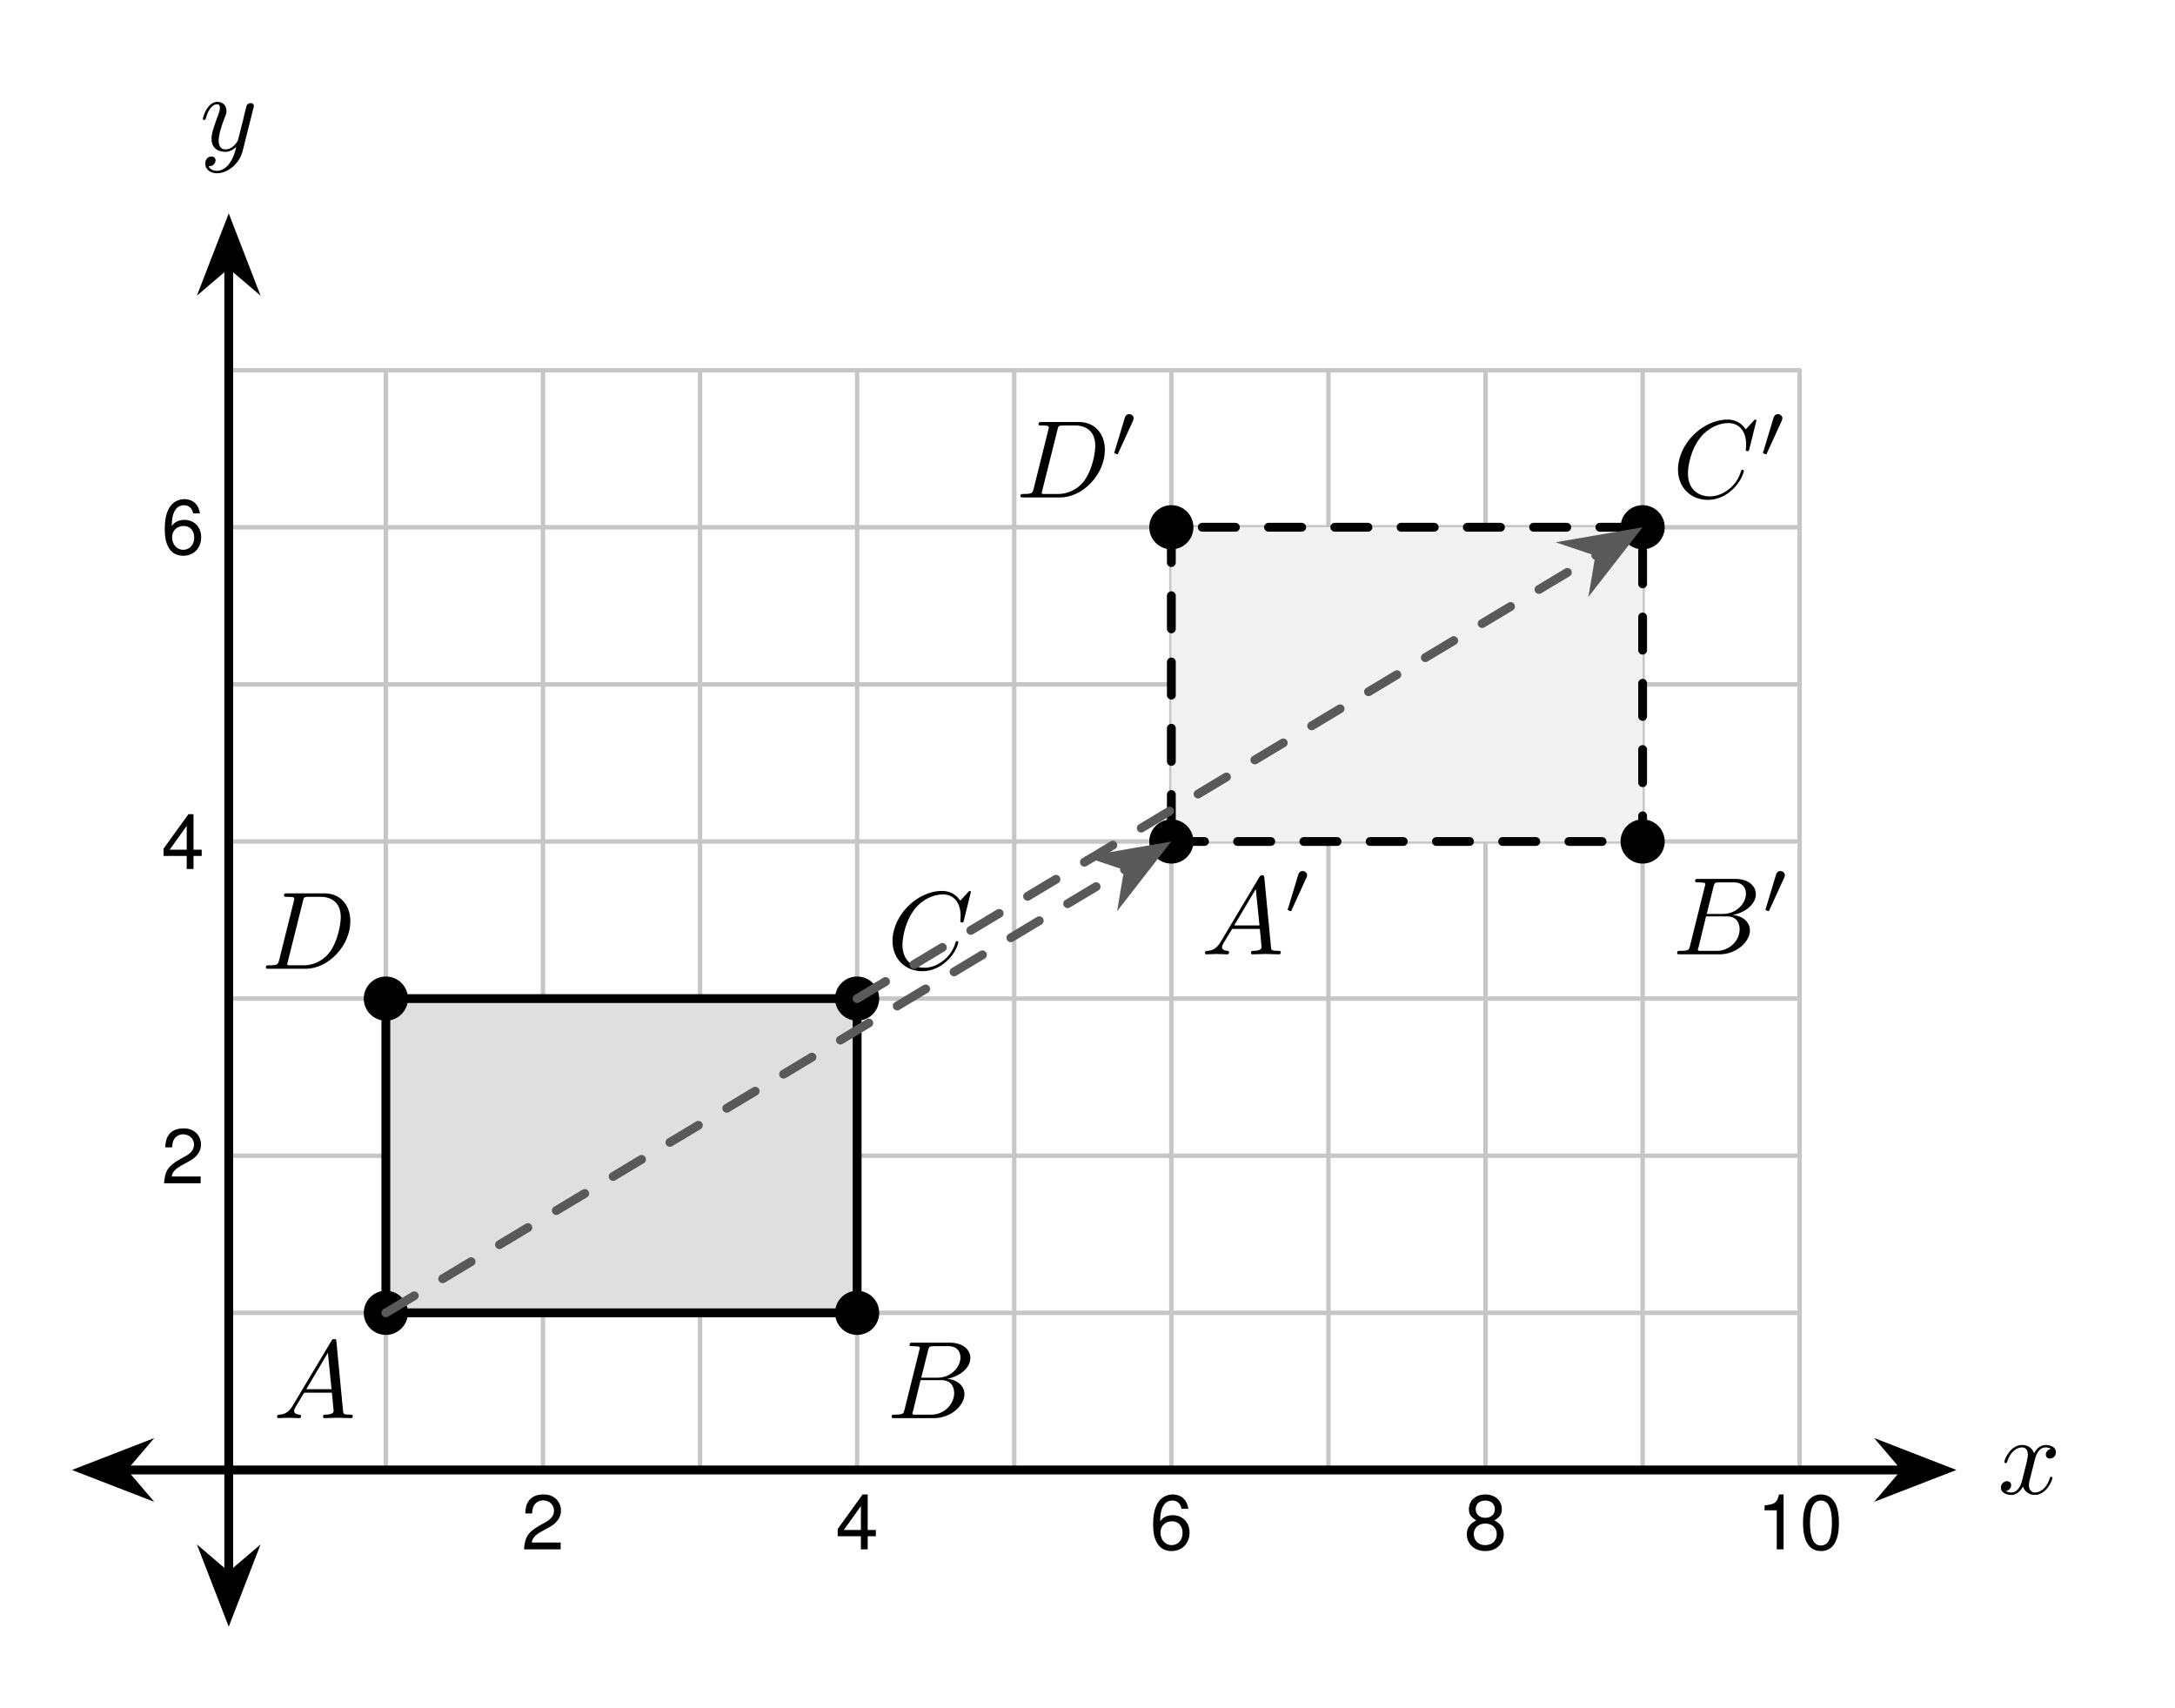
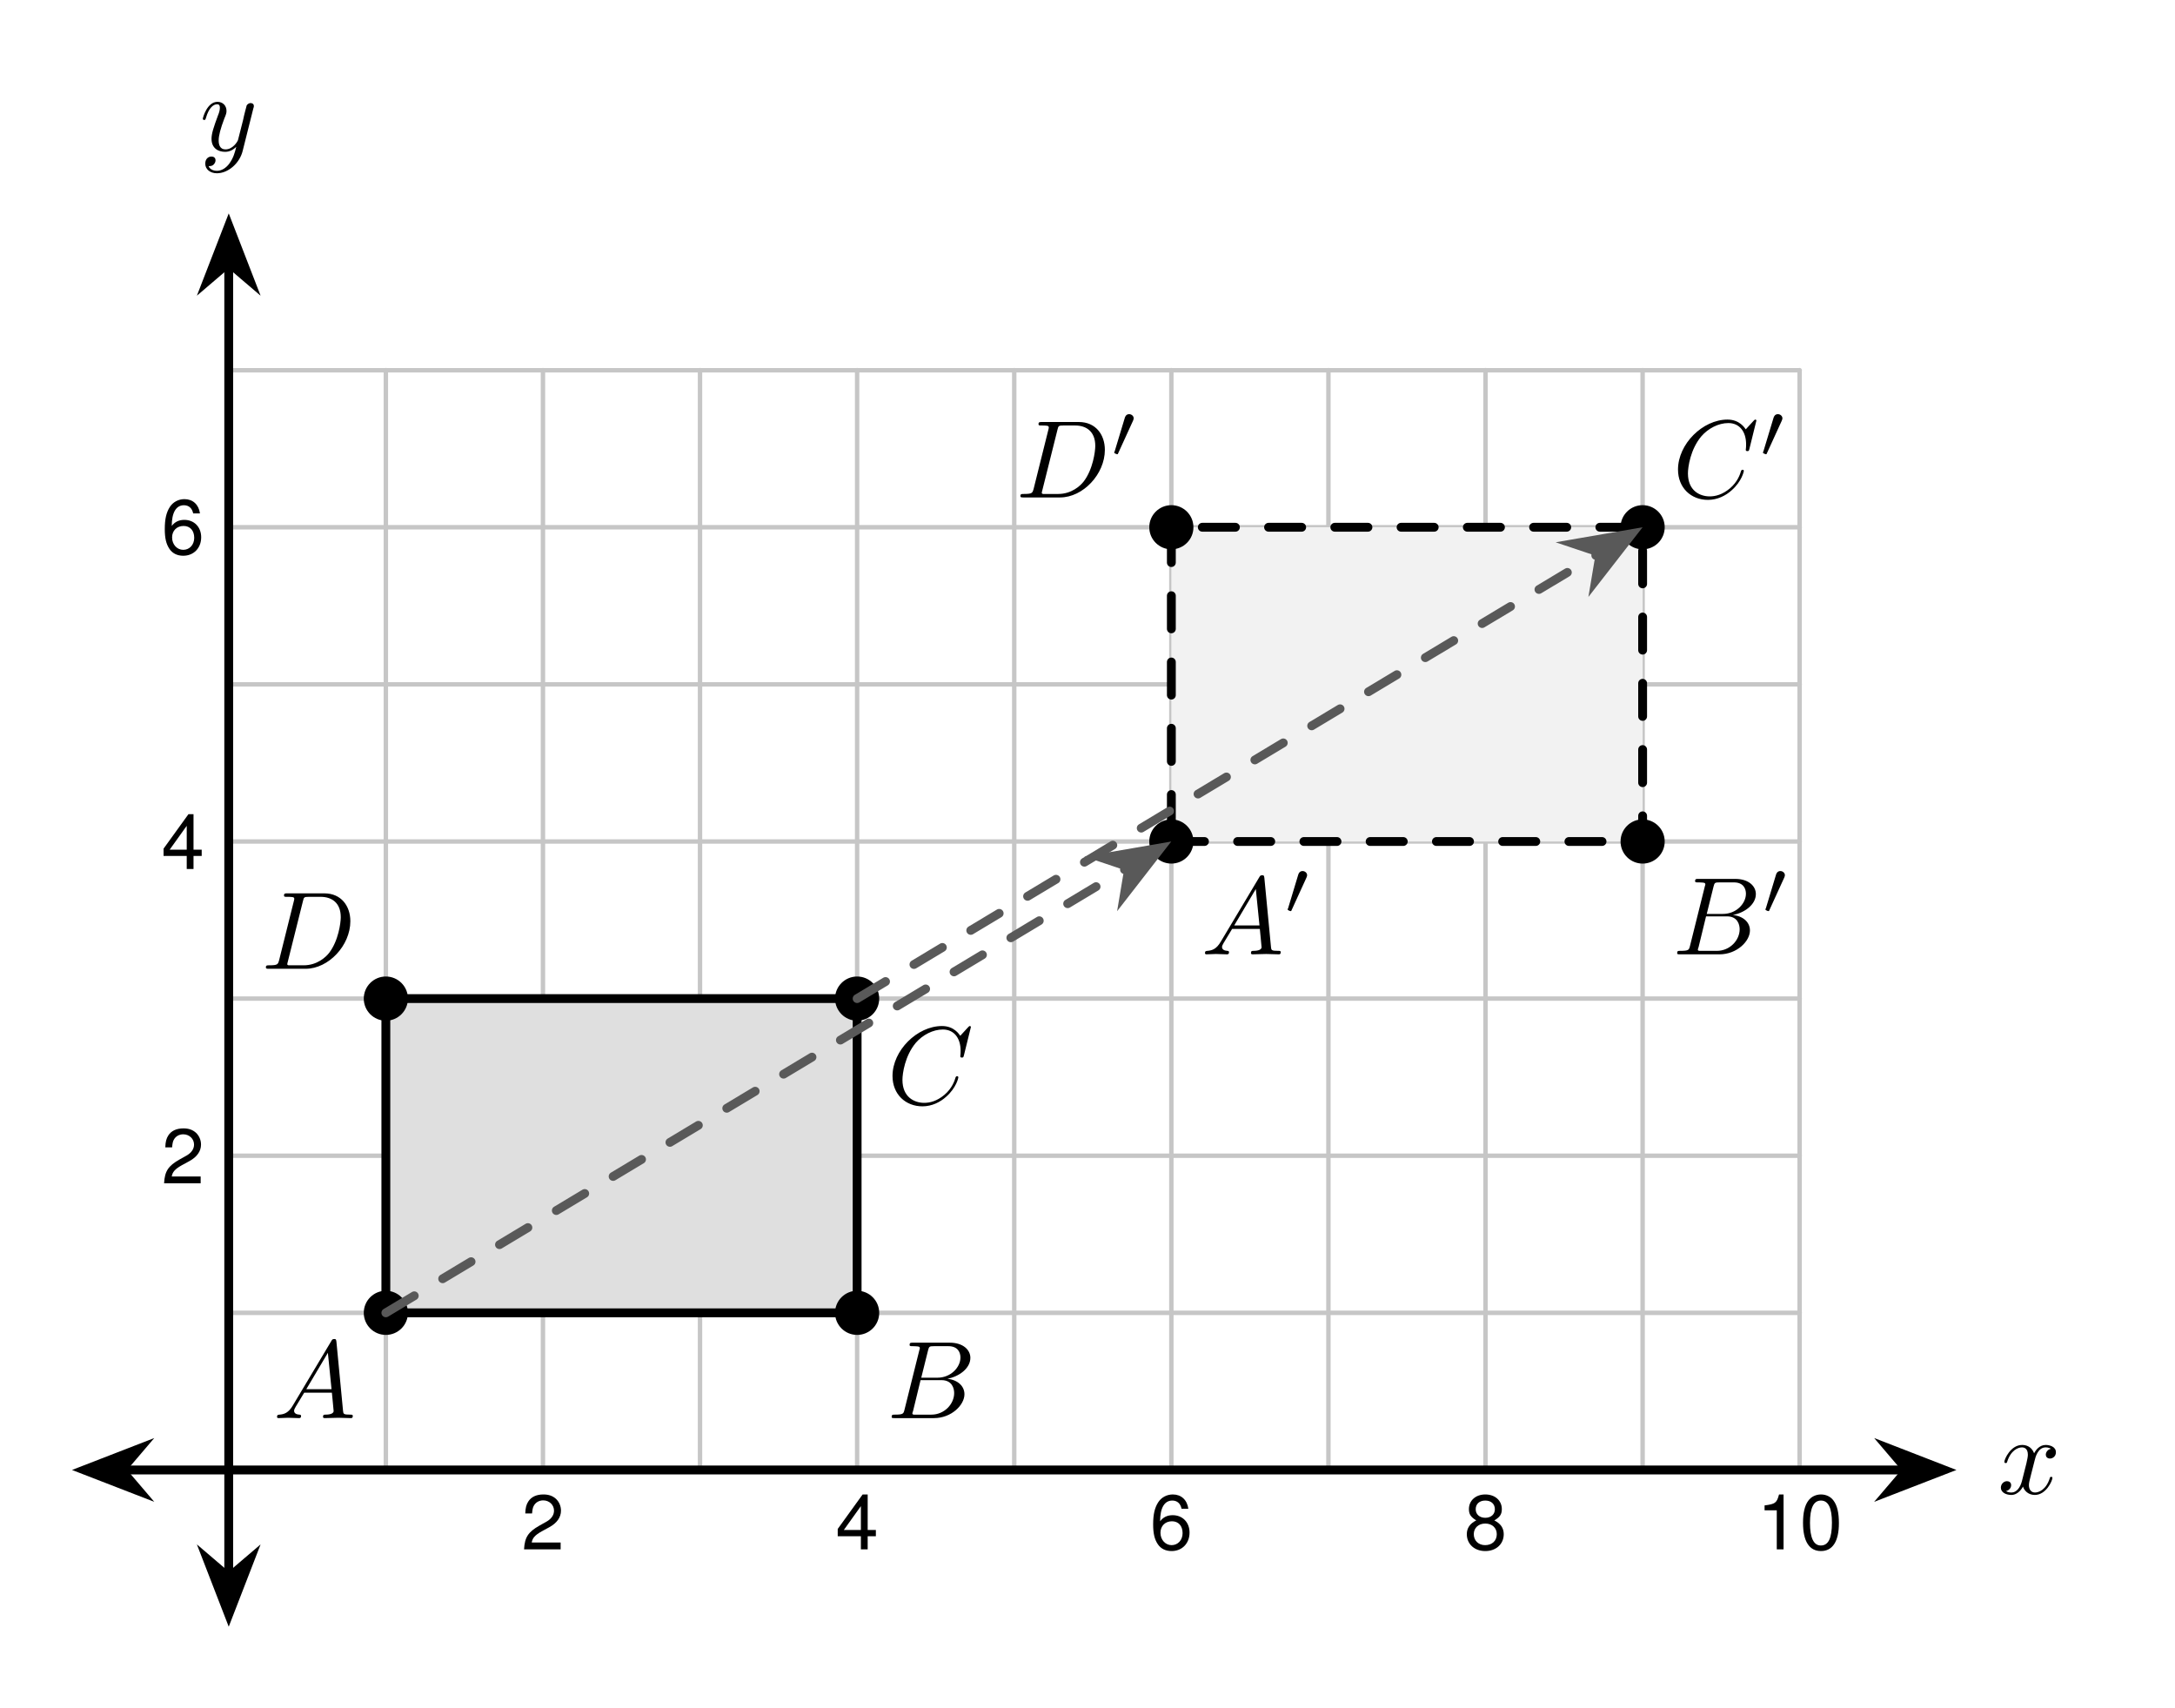
<svg xmlns="http://www.w3.org/2000/svg" xmlns:xlink="http://www.w3.org/1999/xlink" width="195.113" height="153.126" viewBox="0 0 195.113 153.126">
  <defs>
    <g>
      <g id="glyph-0-0">
        <path d="M 3.312 -2.984 C 3.375 -3.25 3.594 -4.156 4.297 -4.156 C 4.344 -4.156 4.578 -4.156 4.781 -4.031 C 4.5 -3.984 4.312 -3.734 4.312 -3.5 C 4.312 -3.344 4.422 -3.156 4.688 -3.156 C 4.906 -3.156 5.219 -3.328 5.219 -3.719 C 5.219 -4.234 4.641 -4.375 4.297 -4.375 C 3.719 -4.375 3.375 -3.859 3.266 -3.625 C 3.016 -4.281 2.484 -4.375 2.188 -4.375 C 1.156 -4.375 0.594 -3.094 0.594 -2.859 C 0.594 -2.75 0.688 -2.75 0.719 -2.75 C 0.797 -2.75 0.828 -2.781 0.844 -2.859 C 1.172 -3.906 1.828 -4.156 2.172 -4.156 C 2.359 -4.156 2.703 -4.078 2.703 -3.5 C 2.703 -3.188 2.531 -2.531 2.172 -1.141 C 2.016 -0.531 1.672 -0.109 1.234 -0.109 C 1.172 -0.109 0.938 -0.109 0.734 -0.234 C 0.984 -0.281 1.203 -0.5 1.203 -0.766 C 1.203 -1.047 0.984 -1.125 0.828 -1.125 C 0.531 -1.125 0.281 -0.859 0.281 -0.547 C 0.281 -0.094 0.781 0.109 1.219 0.109 C 1.875 0.109 2.234 -0.578 2.266 -0.641 C 2.375 -0.281 2.734 0.109 3.328 0.109 C 4.344 0.109 4.906 -1.172 4.906 -1.422 C 4.906 -1.516 4.828 -1.516 4.797 -1.516 C 4.703 -1.516 4.688 -1.469 4.672 -1.406 C 4.344 -0.344 3.672 -0.109 3.344 -0.109 C 2.969 -0.109 2.797 -0.422 2.797 -0.766 C 2.797 -0.984 2.859 -1.203 2.969 -1.641 Z M 3.312 -2.984 " />
      </g>
      <g id="glyph-0-1">
        <path d="M 4.812 -3.781 C 4.859 -3.906 4.859 -3.938 4.859 -4 C 4.859 -4.188 4.719 -4.266 4.562 -4.266 C 4.469 -4.266 4.312 -4.203 4.219 -4.062 C 4.203 -4.016 4.125 -3.703 4.078 -3.531 C 4.016 -3.266 3.938 -3 3.891 -2.734 L 3.438 -0.953 C 3.391 -0.797 2.969 -0.109 2.312 -0.109 C 1.812 -0.109 1.703 -0.547 1.703 -0.906 C 1.703 -1.359 1.875 -1.984 2.203 -2.859 C 2.375 -3.266 2.406 -3.375 2.406 -3.562 C 2.406 -4.016 2.094 -4.375 1.594 -4.375 C 0.656 -4.375 0.281 -2.938 0.281 -2.859 C 0.281 -2.75 0.391 -2.75 0.406 -2.75 C 0.5 -2.75 0.516 -2.781 0.562 -2.938 C 0.828 -3.859 1.234 -4.156 1.562 -4.156 C 1.641 -4.156 1.812 -4.156 1.812 -3.844 C 1.812 -3.594 1.719 -3.344 1.641 -3.156 C 1.25 -2.094 1.062 -1.531 1.062 -1.062 C 1.062 -0.188 1.688 0.109 2.281 0.109 C 2.672 0.109 3 -0.062 3.281 -0.344 C 3.156 0.172 3.031 0.656 2.641 1.188 C 2.375 1.531 2 1.812 1.547 1.812 C 1.406 1.812 0.953 1.781 0.797 1.391 C 0.953 1.391 1.078 1.391 1.219 1.281 C 1.312 1.188 1.422 1.062 1.422 0.875 C 1.422 0.562 1.156 0.531 1.047 0.531 C 0.828 0.531 0.5 0.688 0.5 1.172 C 0.5 1.672 0.938 2.031 1.547 2.031 C 2.562 2.031 3.594 1.125 3.859 0.016 Z M 4.812 -3.781 " />
      </g>
      <g id="glyph-0-2">
        <path d="M 1.766 -1.141 C 1.375 -0.469 0.984 -0.344 0.562 -0.312 C 0.438 -0.297 0.344 -0.297 0.344 -0.109 C 0.344 -0.047 0.391 0 0.469 0 C 0.75 0 1.047 -0.031 1.328 -0.031 C 1.656 -0.031 2 0 2.312 0 C 2.375 0 2.5 0 2.5 -0.188 C 2.5 -0.297 2.422 -0.312 2.344 -0.312 C 2.125 -0.328 1.875 -0.406 1.875 -0.656 C 1.875 -0.766 1.938 -0.875 2.016 -1.016 L 2.781 -2.281 L 5.266 -2.281 C 5.281 -2.078 5.422 -0.734 5.422 -0.641 C 5.422 -0.344 4.906 -0.312 4.703 -0.312 C 4.562 -0.312 4.469 -0.312 4.469 -0.109 C 4.469 0 4.594 0 4.609 0 C 5.016 0 5.438 -0.031 5.844 -0.031 C 6.094 -0.031 6.719 0 6.969 0 C 7.031 0 7.141 0 7.141 -0.203 C 7.141 -0.312 7.047 -0.312 6.922 -0.312 C 6.297 -0.312 6.297 -0.375 6.266 -0.656 L 5.672 -6.859 C 5.641 -7.047 5.641 -7.094 5.484 -7.094 C 5.312 -7.094 5.281 -7.031 5.219 -6.922 Z M 2.969 -2.594 L 4.906 -5.859 L 5.234 -2.594 Z M 2.969 -2.594 " />
      </g>
      <g id="glyph-0-3">
        <path d="M 1.578 -0.766 C 1.484 -0.391 1.469 -0.312 0.688 -0.312 C 0.516 -0.312 0.422 -0.312 0.422 -0.109 C 0.422 0 0.5 0 0.688 0 L 4.219 0 C 5.781 0 6.953 -1.172 6.953 -2.141 C 6.953 -2.859 6.375 -3.422 5.422 -3.531 C 6.453 -3.719 7.484 -4.453 7.484 -5.406 C 7.484 -6.125 6.828 -6.766 5.641 -6.766 L 2.312 -6.766 C 2.125 -6.766 2.031 -6.766 2.031 -6.562 C 2.031 -6.453 2.125 -6.453 2.312 -6.453 C 2.328 -6.453 2.516 -6.453 2.688 -6.438 C 2.859 -6.422 2.953 -6.406 2.953 -6.281 C 2.953 -6.234 2.938 -6.219 2.906 -6.094 Z M 3.078 -3.625 L 3.688 -6.078 C 3.781 -6.422 3.797 -6.453 4.234 -6.453 L 5.516 -6.453 C 6.375 -6.453 6.594 -5.875 6.594 -5.438 C 6.594 -4.562 5.734 -3.625 4.531 -3.625 Z M 2.641 -0.312 C 2.5 -0.312 2.484 -0.312 2.422 -0.312 C 2.312 -0.328 2.281 -0.344 2.281 -0.422 C 2.281 -0.453 2.281 -0.469 2.344 -0.641 L 3.016 -3.406 L 4.891 -3.406 C 5.844 -3.406 6.031 -2.672 6.031 -2.25 C 6.031 -1.266 5.156 -0.312 3.984 -0.312 Z M 2.641 -0.312 " />
      </g>
      <g id="glyph-0-4">
        <path d="M 7.531 -6.891 C 7.531 -6.922 7.516 -6.984 7.422 -6.984 C 7.391 -6.984 7.375 -6.969 7.266 -6.859 L 6.578 -6.109 C 6.484 -6.234 6.031 -6.984 4.938 -6.984 C 2.719 -6.984 0.5 -4.797 0.5 -2.5 C 0.5 -0.859 1.672 0.219 3.188 0.219 C 4.047 0.219 4.797 -0.172 5.312 -0.641 C 6.234 -1.453 6.406 -2.344 6.406 -2.375 C 6.406 -2.484 6.312 -2.484 6.297 -2.484 C 6.234 -2.484 6.188 -2.453 6.156 -2.375 C 6.078 -2.094 5.844 -1.391 5.156 -0.812 C 4.484 -0.25 3.859 -0.094 3.344 -0.094 C 2.453 -0.094 1.391 -0.609 1.391 -2.156 C 1.391 -2.719 1.609 -4.312 2.594 -5.484 C 3.203 -6.188 4.125 -6.672 5.016 -6.672 C 6.016 -6.672 6.609 -5.906 6.609 -4.766 C 6.609 -4.375 6.578 -4.359 6.578 -4.266 C 6.578 -4.156 6.688 -4.156 6.719 -4.156 C 6.859 -4.156 6.859 -4.188 6.906 -4.359 Z M 7.531 -6.891 " />
      </g>
      <g id="glyph-0-5">
        <path d="M 1.578 -0.766 C 1.469 -0.391 1.453 -0.312 0.672 -0.312 C 0.5 -0.312 0.391 -0.312 0.391 -0.125 C 0.391 0 0.484 0 0.672 0 L 3.953 0 C 6.016 0 7.969 -2.094 7.969 -4.266 C 7.969 -5.656 7.125 -6.766 5.641 -6.766 L 2.312 -6.766 C 2.125 -6.766 2.016 -6.766 2.016 -6.578 C 2.016 -6.453 2.094 -6.453 2.297 -6.453 C 2.422 -6.453 2.609 -6.453 2.719 -6.438 C 2.875 -6.422 2.938 -6.391 2.938 -6.281 C 2.938 -6.234 2.938 -6.219 2.906 -6.094 Z M 3.719 -6.078 C 3.797 -6.422 3.828 -6.453 4.25 -6.453 L 5.312 -6.453 C 6.281 -6.453 7.109 -5.938 7.109 -4.625 C 7.109 -4.141 6.906 -2.516 6.062 -1.422 C 5.781 -1.062 5 -0.312 3.781 -0.312 L 2.656 -0.312 C 2.516 -0.312 2.5 -0.312 2.438 -0.312 C 2.344 -0.328 2.312 -0.344 2.312 -0.422 C 2.312 -0.453 2.312 -0.469 2.359 -0.641 Z M 3.719 -6.078 " />
      </g>
      <g id="glyph-1-0">
        <path d="M 3.516 -0.609 L 0.922 -0.609 C 0.984 -1 1.203 -1.266 1.812 -1.609 L 2.5 -1.984 C 3.188 -2.359 3.547 -2.875 3.547 -3.469 C 3.547 -3.891 3.375 -4.266 3.094 -4.531 C 2.797 -4.797 2.438 -4.922 1.969 -4.922 C 1.344 -4.922 0.875 -4.703 0.609 -4.281 C 0.438 -4.016 0.359 -3.719 0.344 -3.219 L 0.953 -3.219 C 0.984 -3.547 1.016 -3.75 1.109 -3.906 C 1.266 -4.203 1.578 -4.391 1.953 -4.391 C 2.5 -4.391 2.922 -3.984 2.922 -3.469 C 2.922 -3.078 2.688 -2.734 2.25 -2.484 L 1.609 -2.125 C 0.594 -1.547 0.297 -1.078 0.234 0 L 3.516 0 Z M 3.516 -0.609 " />
      </g>
      <g id="glyph-1-1">
        <path d="M 2.266 -1.172 L 2.266 0 L 2.875 0 L 2.875 -1.172 L 3.609 -1.172 L 3.609 -1.734 L 2.875 -1.734 L 2.875 -4.922 L 2.422 -4.922 L 0.188 -1.828 L 0.188 -1.172 Z M 2.266 -1.734 L 0.734 -1.734 L 2.266 -3.875 Z M 2.266 -1.734 " />
      </g>
      <g id="glyph-1-2">
        <path d="M 3.453 -3.641 C 3.344 -4.438 2.812 -4.922 2.062 -4.922 C 1.516 -4.922 1.031 -4.656 0.75 -4.219 C 0.438 -3.734 0.297 -3.141 0.297 -2.234 C 0.297 -1.422 0.422 -0.891 0.719 -0.453 C 0.984 -0.062 1.406 0.156 1.953 0.156 C 2.891 0.156 3.562 -0.531 3.562 -1.5 C 3.562 -2.422 2.938 -3.062 2.047 -3.062 C 1.562 -3.062 1.188 -2.875 0.922 -2.516 C 0.922 -3.719 1.312 -4.375 2.016 -4.375 C 2.453 -4.375 2.75 -4.109 2.844 -3.641 Z M 1.984 -2.516 C 2.562 -2.516 2.938 -2.109 2.938 -1.453 C 2.938 -0.828 2.516 -0.375 1.953 -0.375 C 1.391 -0.375 0.953 -0.859 0.953 -1.484 C 0.953 -2.094 1.375 -2.516 1.984 -2.516 Z M 1.984 -2.516 " />
      </g>
      <g id="glyph-1-3">
        <path d="M 2.719 -2.594 C 3.219 -2.891 3.391 -3.141 3.391 -3.609 C 3.391 -4.375 2.781 -4.922 1.906 -4.922 C 1.047 -4.922 0.438 -4.375 0.438 -3.609 C 0.438 -3.156 0.594 -2.906 1.094 -2.594 C 0.531 -2.312 0.25 -1.906 0.25 -1.359 C 0.25 -0.469 0.938 0.156 1.906 0.156 C 2.875 0.156 3.562 -0.469 3.562 -1.359 C 3.562 -1.906 3.281 -2.312 2.719 -2.594 Z M 1.906 -4.375 C 2.422 -4.375 2.766 -4.078 2.766 -3.594 C 2.766 -3.141 2.422 -2.828 1.906 -2.828 C 1.391 -2.828 1.047 -3.141 1.047 -3.594 C 1.047 -4.078 1.391 -4.375 1.906 -4.375 Z M 1.906 -2.312 C 2.516 -2.312 2.938 -1.922 2.938 -1.359 C 2.938 -0.766 2.516 -0.375 1.891 -0.375 C 1.297 -0.375 0.875 -0.781 0.875 -1.359 C 0.875 -1.922 1.297 -2.312 1.906 -2.312 Z M 1.906 -2.312 " />
      </g>
      <g id="glyph-1-4">
        <path d="M 1.797 -3.5 L 1.797 0 L 2.406 0 L 2.406 -4.922 L 2 -4.922 C 1.797 -4.156 1.656 -4.062 0.703 -3.938 L 0.703 -3.5 Z M 1.797 -3.5 " />
      </g>
      <g id="glyph-1-5">
        <path d="M 1.906 -4.922 C 1.453 -4.922 1.031 -4.719 0.781 -4.375 C 0.453 -3.953 0.297 -3.281 0.297 -2.375 C 0.297 -0.719 0.859 0.156 1.906 0.156 C 2.953 0.156 3.516 -0.719 3.516 -2.344 C 3.516 -3.297 3.359 -3.938 3.031 -4.375 C 2.781 -4.719 2.375 -4.922 1.906 -4.922 Z M 1.906 -4.375 C 2.562 -4.375 2.891 -3.719 2.891 -2.391 C 2.891 -1 2.578 -0.344 1.891 -0.344 C 1.25 -0.344 0.922 -1.031 0.922 -2.375 C 0.922 -3.719 1.25 -4.375 1.906 -4.375 Z M 1.906 -4.375 " />
      </g>
      <g id="glyph-2-0">
        <path d="M 2.016 -3.281 C 2.062 -3.391 2.078 -3.453 2.078 -3.5 C 2.078 -3.719 1.875 -3.875 1.672 -3.875 C 1.406 -3.875 1.312 -3.656 1.281 -3.547 L 0.375 -0.547 C 0.359 -0.531 0.328 -0.438 0.328 -0.438 C 0.328 -0.359 0.547 -0.281 0.609 -0.281 C 0.656 -0.281 0.656 -0.297 0.703 -0.406 Z M 2.016 -3.281 " />
      </g>
    </g>
    <clipPath id="clip-0">
      <path clip-rule="nonzero" d="M 0.113 118 L 24 118 L 24 145 L 0.113 145 Z M 0.113 118 " />
    </clipPath>
    <clipPath id="clip-1">
      <path clip-rule="nonzero" d="M 7 128 L 34 128 L 34 152.258 L 7 152.258 Z M 7 128 " />
    </clipPath>
  </defs>
  <path fill="none" stroke-width="0.399" stroke-linecap="round" stroke-linejoin="round" stroke="rgb(77.499%, 77.499%, 77.499%)" stroke-opacity="1" stroke-miterlimit="10" d="M 0 -0.001 L 141.734 -0.001 M 0 14.173 L 141.734 14.173 M 0 28.347 L 141.734 28.347 M 0 42.521 L 141.734 42.521 M 0 56.692 L 141.734 56.692 M 0 70.866 L 141.734 70.866 M 0 85.04 L 141.734 85.04 M 0 99.203 L 141.734 99.203 M 0 -0.001 L 0 99.214 M 14.175 -0.001 L 14.175 99.214 M 28.349 -0.001 L 28.349 99.214 M 42.519 -0.001 L 42.519 99.214 M 56.693 -0.001 L 56.693 99.214 M 70.867 -0.001 L 70.867 99.214 M 85.042 -0.001 L 85.042 99.214 M 99.212 -0.001 L 99.212 99.214 M 113.386 -0.001 L 113.386 99.214 M 127.56 -0.001 L 127.56 99.214 M 141.723 -0.001 L 141.723 99.214 " transform="matrix(0.994325, 0, 0, -0.994325, 20.51921, 131.8504)" />
  <path fill="none" stroke-width="0.797" stroke-linecap="round" stroke-linejoin="round" stroke="rgb(0%, 0%, 0%)" stroke-opacity="1" stroke-miterlimit="10" d="M -9.495 -0.001 L 151.23 -0.001 " transform="matrix(0.994325, 0, 0, -0.994325, 20.51921, 131.8504)" />
  <path fill-rule="nonzero" fill="rgb(0%, 0%, 0%)" fill-opacity="1" d="M 7.555 131.852 L 12.52 133.773 L 10.879 131.852 L 12.52 129.926 Z M 7.555 131.852 " />
  <g clip-path="url(#clip-0)">
    <path fill="none" stroke-width="0.797" stroke-linecap="round" stroke-linejoin="miter" stroke="rgb(0%, 0%, 0%)" stroke-opacity="1" stroke-miterlimit="10" d="M 6.261 0.001 L 1.268 1.934 L 2.918 0.001 L 1.268 -1.936 Z M 6.261 0.001 " transform="matrix(-0.994325, 0, 0, 0.994325, 13.78063, 131.8504)" />
  </g>
  <path fill-rule="nonzero" fill="rgb(0%, 0%, 0%)" fill-opacity="1" stroke-width="0.797" stroke-linecap="round" stroke-linejoin="miter" stroke="rgb(0%, 0%, 0%)" stroke-opacity="1" stroke-miterlimit="10" d="M 6.258 -0.001 L 1.265 1.936 L 2.915 -0.001 L 1.265 -1.934 Z M 6.258 -0.001 " transform="matrix(0.994325, 0, 0, -0.994325, 168.1874, 131.8504)" />
  <g fill="rgb(0%, 0%, 0%)" fill-opacity="1">
    <use xlink:href="#glyph-0-0" x="179.211" y="133.983" />
  </g>
  <path fill="none" stroke-width="0.797" stroke-linecap="round" stroke-linejoin="round" stroke="rgb(0%, 0%, 0%)" stroke-opacity="1" stroke-miterlimit="10" d="M 0 -9.496 L 0 108.71 " transform="matrix(0.994325, 0, 0, -0.994325, 20.51921, 131.8504)" />
  <path fill-rule="nonzero" fill="rgb(0%, 0%, 0%)" fill-opacity="1" d="M 20.52 144.812 L 22.441 139.848 L 20.52 141.488 L 18.598 139.848 Z M 20.52 144.812 " />
  <g clip-path="url(#clip-1)">
    <path fill="none" stroke-width="0.797" stroke-linecap="round" stroke-linejoin="miter" stroke="rgb(0%, 0%, 0%)" stroke-opacity="1" stroke-miterlimit="10" d="M 6.259 0 L 1.266 1.933 L 2.916 0 L 1.266 -1.933 Z M 6.259 0 " transform="matrix(0, 0.994325, 0.994325, 0, 20.51921, 138.589)" />
  </g>
  <path fill-rule="nonzero" fill="rgb(0%, 0%, 0%)" fill-opacity="1" stroke-width="0.797" stroke-linecap="round" stroke-linejoin="miter" stroke="rgb(0%, 0%, 0%)" stroke-opacity="1" stroke-miterlimit="10" d="M 6.258 -0 L 1.265 1.933 L 2.915 -0 L 1.265 -1.933 Z M 6.258 -0 " transform="matrix(0, -0.994325, -0.994325, 0, 20.51921, 26.46116)" />
  <g fill="rgb(0%, 0%, 0%)" fill-opacity="1">
    <use xlink:href="#glyph-0-1" x="17.913" y="13.51" />
  </g>
  <path fill-rule="nonzero" fill="rgb(100%, 100%, 100%)" fill-opacity="1" d="M 45.785 139.961 L 51.625 139.961 L 51.625 133.039 L 45.785 133.039 Z M 45.785 139.961 " />
  <g fill="rgb(0%, 0%, 0%)" fill-opacity="1">
    <use xlink:href="#glyph-1-0" x="46.777" y="138.97" />
  </g>
  <path fill-rule="nonzero" fill="rgb(100%, 100%, 100%)" fill-opacity="1" d="M 73.973 139.961 L 79.809 139.961 L 79.809 133.039 L 73.973 133.039 Z M 73.973 139.961 " />
  <g fill="rgb(0%, 0%, 0%)" fill-opacity="1">
    <use xlink:href="#glyph-1-1" x="74.962" y="138.97" />
  </g>
  <path fill-rule="nonzero" fill="rgb(100%, 100%, 100%)" fill-opacity="1" d="M 102.16 140.102 L 107.996 140.102 L 107.996 133.039 L 102.16 133.039 Z M 102.16 140.102 " />
  <g fill="rgb(0%, 0%, 0%)" fill-opacity="1">
    <use xlink:href="#glyph-1-2" x="103.149" y="138.97" />
  </g>
  <path fill-rule="nonzero" fill="rgb(100%, 100%, 100%)" fill-opacity="1" d="M 130.344 140.102 L 136.18 140.102 L 136.18 133.039 L 130.344 133.039 Z M 130.344 140.102 " />
  <g fill="rgb(0%, 0%, 0%)" fill-opacity="1">
    <use xlink:href="#glyph-1-3" x="131.334" y="138.97" />
  </g>
  <path fill-rule="nonzero" fill="rgb(100%, 100%, 100%)" fill-opacity="1" d="M 156.602 140.102 L 166.293 140.102 L 166.293 133.039 L 156.602 133.039 Z M 156.602 140.102 " />
  <g fill="rgb(0%, 0%, 0%)" fill-opacity="1">
    <use xlink:href="#glyph-1-4" x="157.592" y="138.97" />
    <use xlink:href="#glyph-1-5" x="161.447" y="138.97" />
  </g>
  <path fill-rule="nonzero" fill="rgb(100%, 100%, 100%)" fill-opacity="1" d="M 13.492 107.125 L 19.332 107.125 L 19.332 100.203 L 13.492 100.203 Z M 13.492 107.125 " />
  <g fill="rgb(0%, 0%, 0%)" fill-opacity="1">
    <use xlink:href="#glyph-1-0" x="14.485" y="106.135" />
  </g>
  <path fill-rule="nonzero" fill="rgb(100%, 100%, 100%)" fill-opacity="1" d="M 13.492 78.941 L 19.332 78.941 L 19.332 72.02 L 13.492 72.02 Z M 13.492 78.941 " />
  <g fill="rgb(0%, 0%, 0%)" fill-opacity="1">
    <use xlink:href="#glyph-1-1" x="14.485" y="77.949" />
  </g>
  <path fill-rule="nonzero" fill="rgb(100%, 100%, 100%)" fill-opacity="1" d="M 13.492 50.824 L 19.332 50.824 L 19.332 43.762 L 13.492 43.762 Z M 13.492 50.824 " />
  <g fill="rgb(0%, 0%, 0%)" fill-opacity="1">
    <use xlink:href="#glyph-1-2" x="14.485" y="49.693" />
  </g>
  <path fill-rule="nonzero" fill="rgb(87.5%, 87.5%, 87.5%)" fill-opacity="1" stroke-width="0.797" stroke-linecap="round" stroke-linejoin="round" stroke="rgb(0%, 0%, 0%)" stroke-opacity="1" stroke-miterlimit="10" d="M 14.175 14.173 L 56.693 14.173 L 56.693 42.521 L 14.175 42.521 Z M 14.175 14.173 " transform="matrix(0.994325, 0, 0, -0.994325, 20.51921, 131.8504)" />
  <path fill-rule="nonzero" fill="rgb(0%, 0%, 0%)" fill-opacity="1" d="M 36.594 117.758 C 36.594 116.664 35.707 115.777 34.613 115.777 C 33.52 115.777 32.633 116.664 32.633 117.758 C 32.633 118.852 33.52 119.738 34.613 119.738 C 35.707 119.738 36.594 118.852 36.594 117.758 Z M 36.594 117.758 " />
  <g fill="rgb(0%, 0%, 0%)" fill-opacity="1">
    <use xlink:href="#glyph-0-2" x="24.507" y="127.201" />
  </g>
  <path fill-rule="nonzero" fill="rgb(0%, 0%, 0%)" fill-opacity="1" d="M 78.871 117.758 C 78.871 116.664 77.984 115.777 76.891 115.777 C 75.797 115.777 74.91 116.664 74.91 117.758 C 74.91 118.852 75.797 119.738 76.891 119.738 C 77.984 119.738 78.871 118.852 78.871 117.758 Z M 78.871 117.758 " />
  <g fill="rgb(0%, 0%, 0%)" fill-opacity="1">
    <use xlink:href="#glyph-0-3" x="79.565" y="127.201" />
  </g>
  <path fill-rule="nonzero" fill="rgb(0%, 0%, 0%)" fill-opacity="1" d="M 78.871 89.57 C 78.871 88.477 77.984 87.59 76.891 87.59 C 75.797 87.59 74.91 88.477 74.91 89.57 C 74.91 90.664 75.797 91.555 76.891 91.555 C 77.984 91.555 78.871 90.664 78.871 89.57 Z M 78.871 89.57 " />
  <g fill="rgb(0%, 0%, 0%)" fill-opacity="1">
-     <use xlink:href="#glyph-0-4" x="79.565" y="86.897" />
+     <use xlink:href="#glyph-0-4" x="79.565" y="99.016" />
  </g>
  <path fill-rule="nonzero" fill="rgb(0%, 0%, 0%)" fill-opacity="1" d="M 36.594 89.57 C 36.594 88.477 35.707 87.59 34.613 87.59 C 33.52 87.59 32.633 88.477 32.633 89.57 C 32.633 90.664 33.52 91.555 34.613 91.555 C 35.707 91.555 36.594 90.664 36.594 89.57 Z M 36.594 89.57 " />
  <g fill="rgb(0%, 0%, 0%)" fill-opacity="1">
    <use xlink:href="#glyph-0-5" x="23.46" y="86.897" />
  </g>
  <path fill-rule="nonzero" fill="rgb(95%, 95%, 95%)" fill-opacity="1" stroke-width="0.797" stroke-linecap="round" stroke-linejoin="round" stroke="rgb(0%, 0%, 0%)" stroke-opacity="1" stroke-dasharray="2.989 2.989" stroke-miterlimit="10" d="M 85.042 56.692 L 127.56 56.692 L 127.56 85.04 L 85.042 85.04 Z M 85.042 56.692 " transform="matrix(0.994325, 0, 0, -0.994325, 20.51921, 131.8504)" />
  <path fill-rule="nonzero" fill="rgb(0%, 0%, 0%)" fill-opacity="1" d="M 107.059 75.48 C 107.059 74.383 106.172 73.496 105.078 73.496 C 103.984 73.496 103.098 74.383 103.098 75.48 C 103.098 76.574 103.984 77.461 105.078 77.461 C 106.172 77.461 107.059 76.574 107.059 75.48 Z M 107.059 75.48 " />
  <g fill="rgb(0%, 0%, 0%)" fill-opacity="1">
    <use xlink:href="#glyph-0-2" x="107.75" y="85.601" />
  </g>
  <g fill="rgb(0%, 0%, 0%)" fill-opacity="1">
    <use xlink:href="#glyph-2-0" x="115.18" y="82.006" />
  </g>
  <path fill-rule="nonzero" fill="rgb(0%, 0%, 0%)" fill-opacity="1" d="M 149.336 75.48 C 149.336 74.383 148.449 73.496 147.355 73.496 C 146.262 73.496 145.375 74.383 145.375 75.48 C 145.375 76.574 146.262 77.461 147.355 77.461 C 148.449 77.461 149.336 76.574 149.336 75.48 Z M 149.336 75.48 " />
  <g fill="rgb(0%, 0%, 0%)" fill-opacity="1">
    <use xlink:href="#glyph-0-3" x="150.029" y="85.601" />
  </g>
  <g fill="rgb(0%, 0%, 0%)" fill-opacity="1">
    <use xlink:href="#glyph-2-0" x="158.04" y="82.006" />
  </g>
  <path fill-rule="nonzero" fill="rgb(0%, 0%, 0%)" fill-opacity="1" d="M 149.336 47.293 C 149.336 46.199 148.449 45.312 147.355 45.312 C 146.262 45.312 145.375 46.199 145.375 47.293 C 145.375 48.387 146.262 49.273 147.355 49.273 C 148.449 49.273 149.336 48.387 149.336 47.293 Z M 149.336 47.293 " />
  <g fill="rgb(0%, 0%, 0%)" fill-opacity="1">
    <use xlink:href="#glyph-0-4" x="150.029" y="44.619" />
  </g>
  <g fill="rgb(0%, 0%, 0%)" fill-opacity="1">
    <use xlink:href="#glyph-2-0" x="157.818" y="41.024" />
  </g>
  <path fill-rule="nonzero" fill="rgb(0%, 0%, 0%)" fill-opacity="1" d="M 107.059 47.293 C 107.059 46.199 106.172 45.312 105.078 45.312 C 103.984 45.312 103.098 46.199 103.098 47.293 C 103.098 48.387 103.984 49.273 105.078 49.273 C 106.172 49.273 107.059 48.387 107.059 47.293 Z M 107.059 47.293 " />
  <g fill="rgb(0%, 0%, 0%)" fill-opacity="1">
    <use xlink:href="#glyph-0-5" x="91.145" y="44.619" />
  </g>
  <g fill="rgb(0%, 0%, 0%)" fill-opacity="1">
    <use xlink:href="#glyph-2-0" x="99.622" y="41.024" />
  </g>
  <path fill="none" stroke-width="0.797" stroke-linecap="round" stroke-linejoin="round" stroke="rgb(34.999%, 34.999%, 34.999%)" stroke-opacity="1" stroke-dasharray="2.989 2.989" stroke-miterlimit="10" d="M 14.175 14.173 L 81.05 54.299 " transform="matrix(0.994325, 0, 0, -0.994325, 20.51921, 131.8504)" />
  <path fill-rule="nonzero" fill="rgb(34.999%, 34.999%, 34.999%)" fill-opacity="1" stroke-width="0.797" stroke-linecap="round" stroke-linejoin="miter" stroke="rgb(34.999%, 34.999%, 34.999%)" stroke-opacity="1" stroke-miterlimit="10" d="M 6.258 0 L 1.265 1.934 L 2.917 -0.001 L 1.267 -1.934 Z M 6.258 0 " transform="matrix(0.852604, -0.51158, -0.51158, -0.852604, 98.79314, 79.24901)" />
  <path fill="none" stroke-width="0.797" stroke-linecap="round" stroke-linejoin="round" stroke="rgb(34.999%, 34.999%, 34.999%)" stroke-opacity="1" stroke-dasharray="2.989 2.989" stroke-miterlimit="10" d="M 56.693 42.521 L 123.573 82.648 " transform="matrix(0.994325, 0, 0, -0.994325, 20.51921, 131.8504)" />
  <path fill-rule="nonzero" fill="rgb(34.999%, 34.999%, 34.999%)" fill-opacity="1" stroke-width="0.797" stroke-linecap="round" stroke-linejoin="miter" stroke="rgb(34.999%, 34.999%, 34.999%)" stroke-opacity="1" stroke-miterlimit="10" d="M 6.261 0.001 L 1.268 1.934 L 2.917 0.001 L 1.267 -1.932 Z M 6.261 0.001 " transform="matrix(0.852604, -0.51158, -0.51158, -0.852604, 141.072, 51.06309)" />
</svg>
